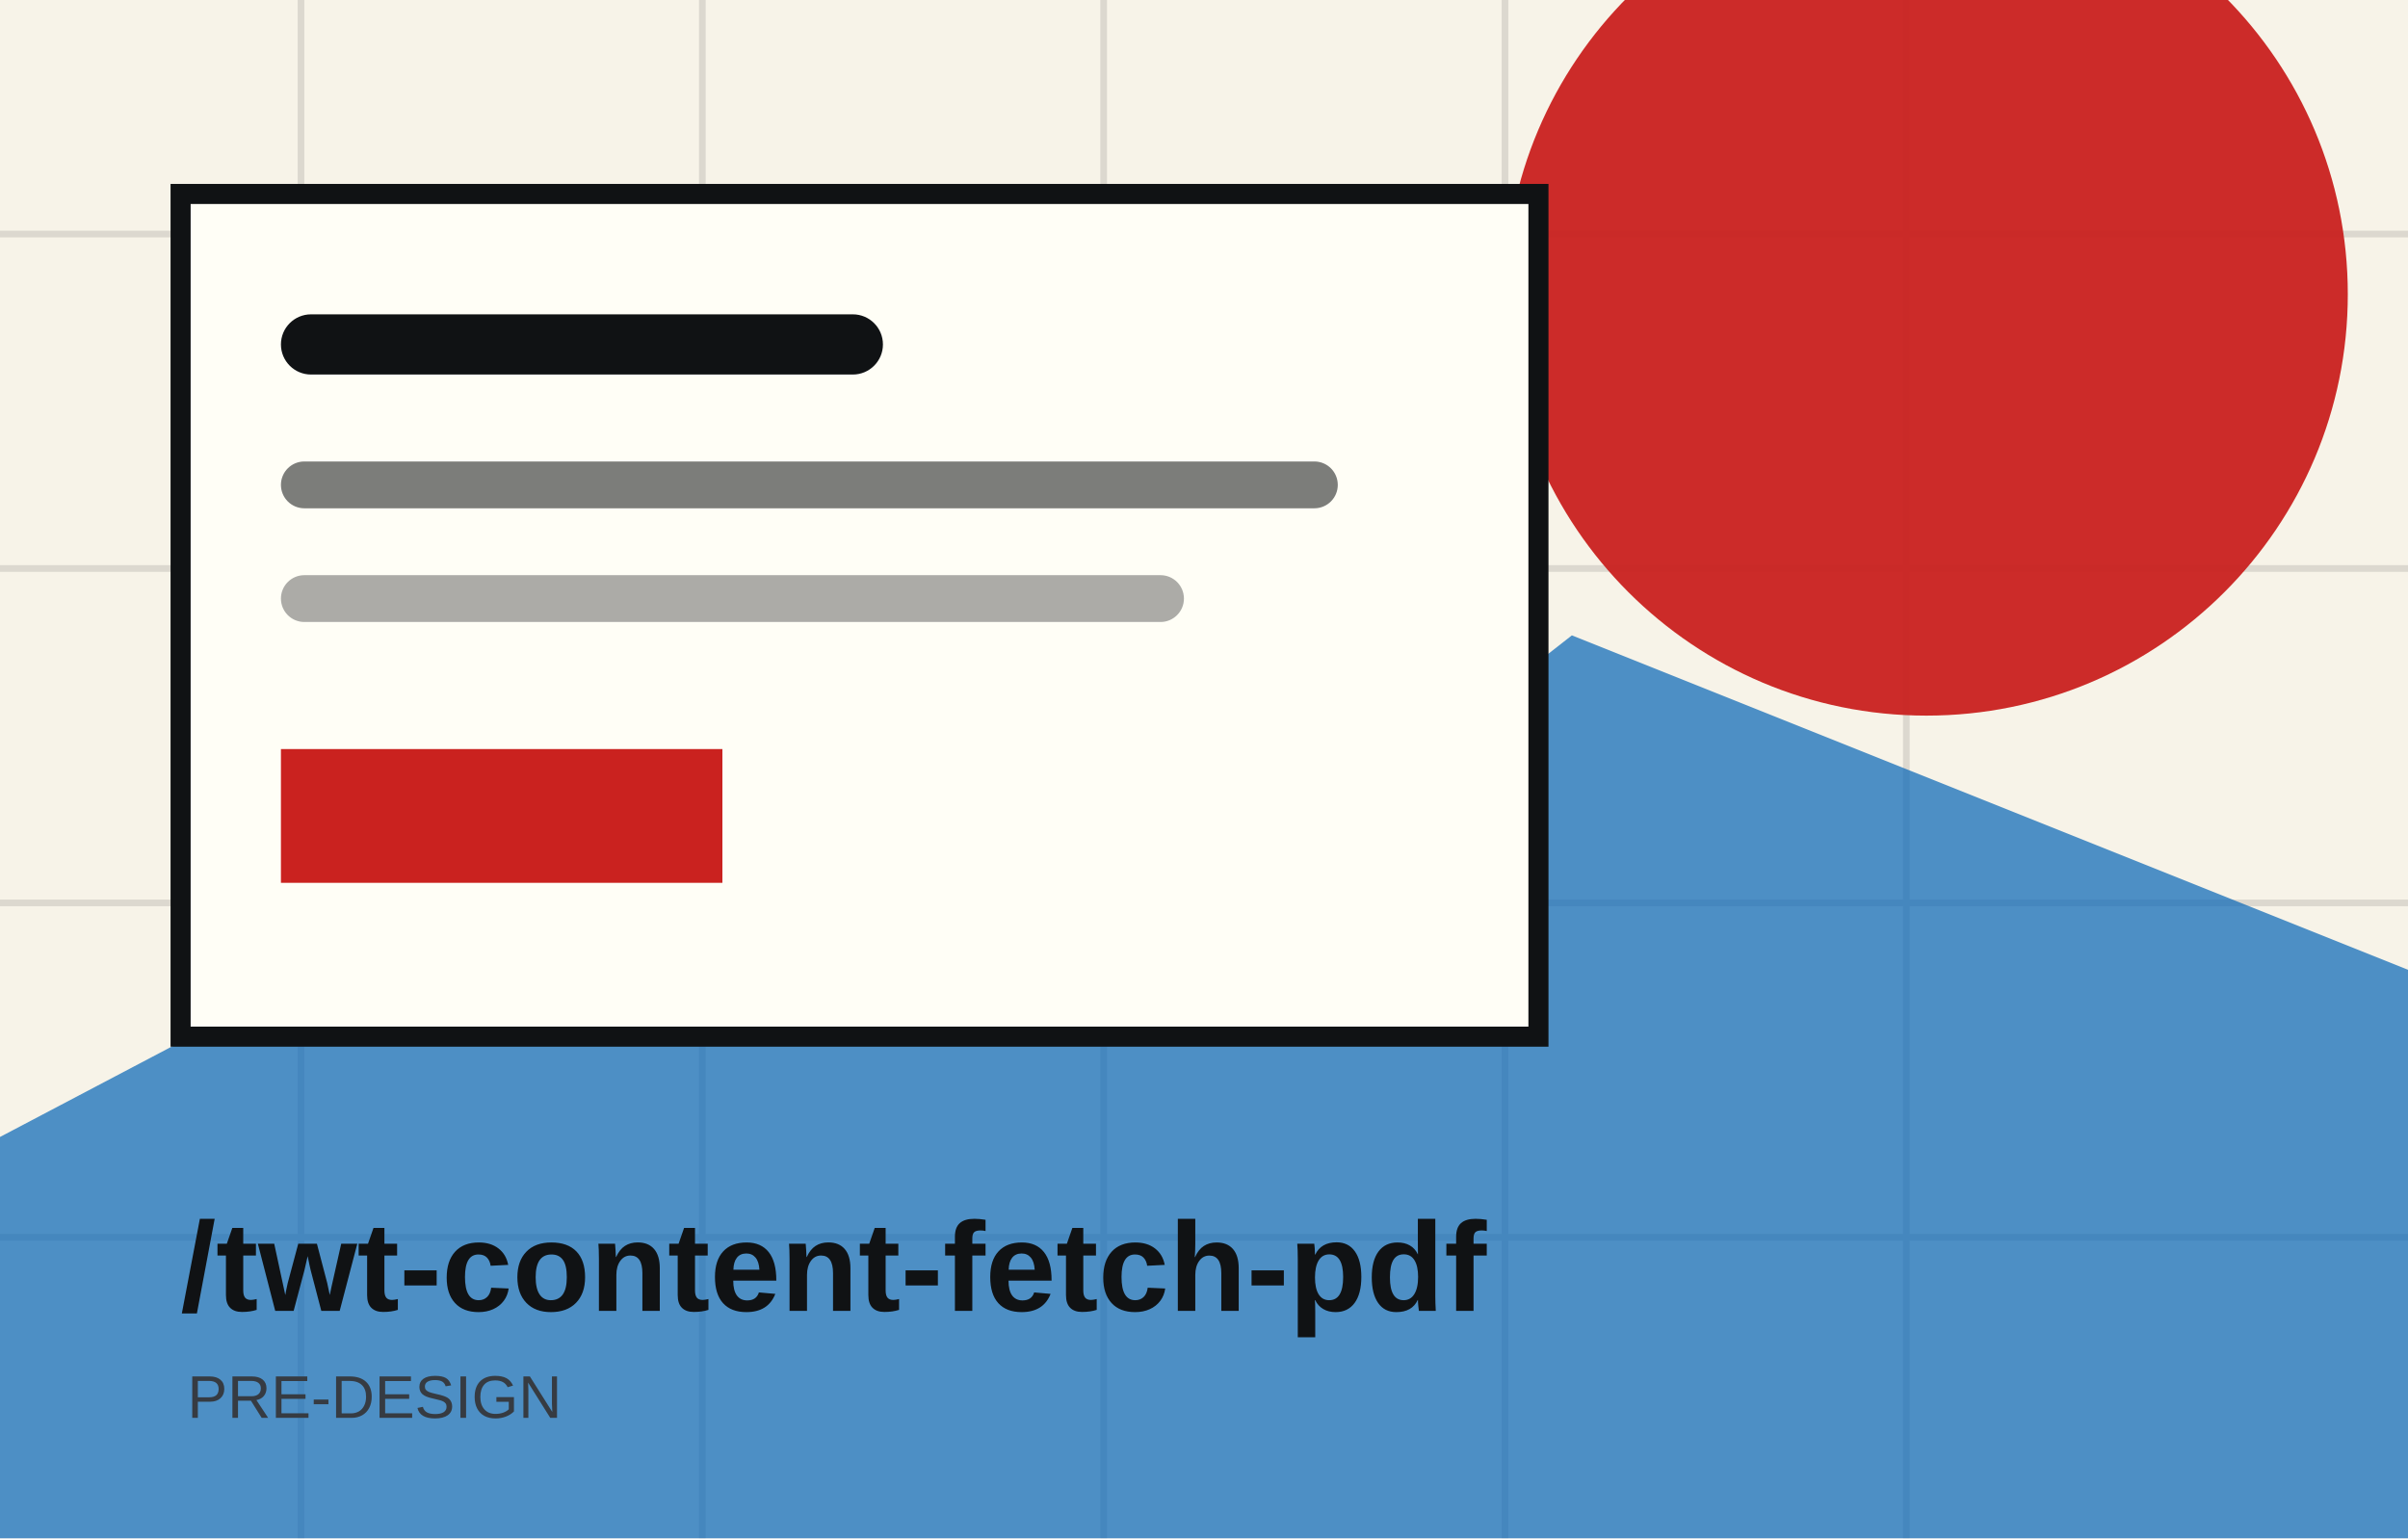
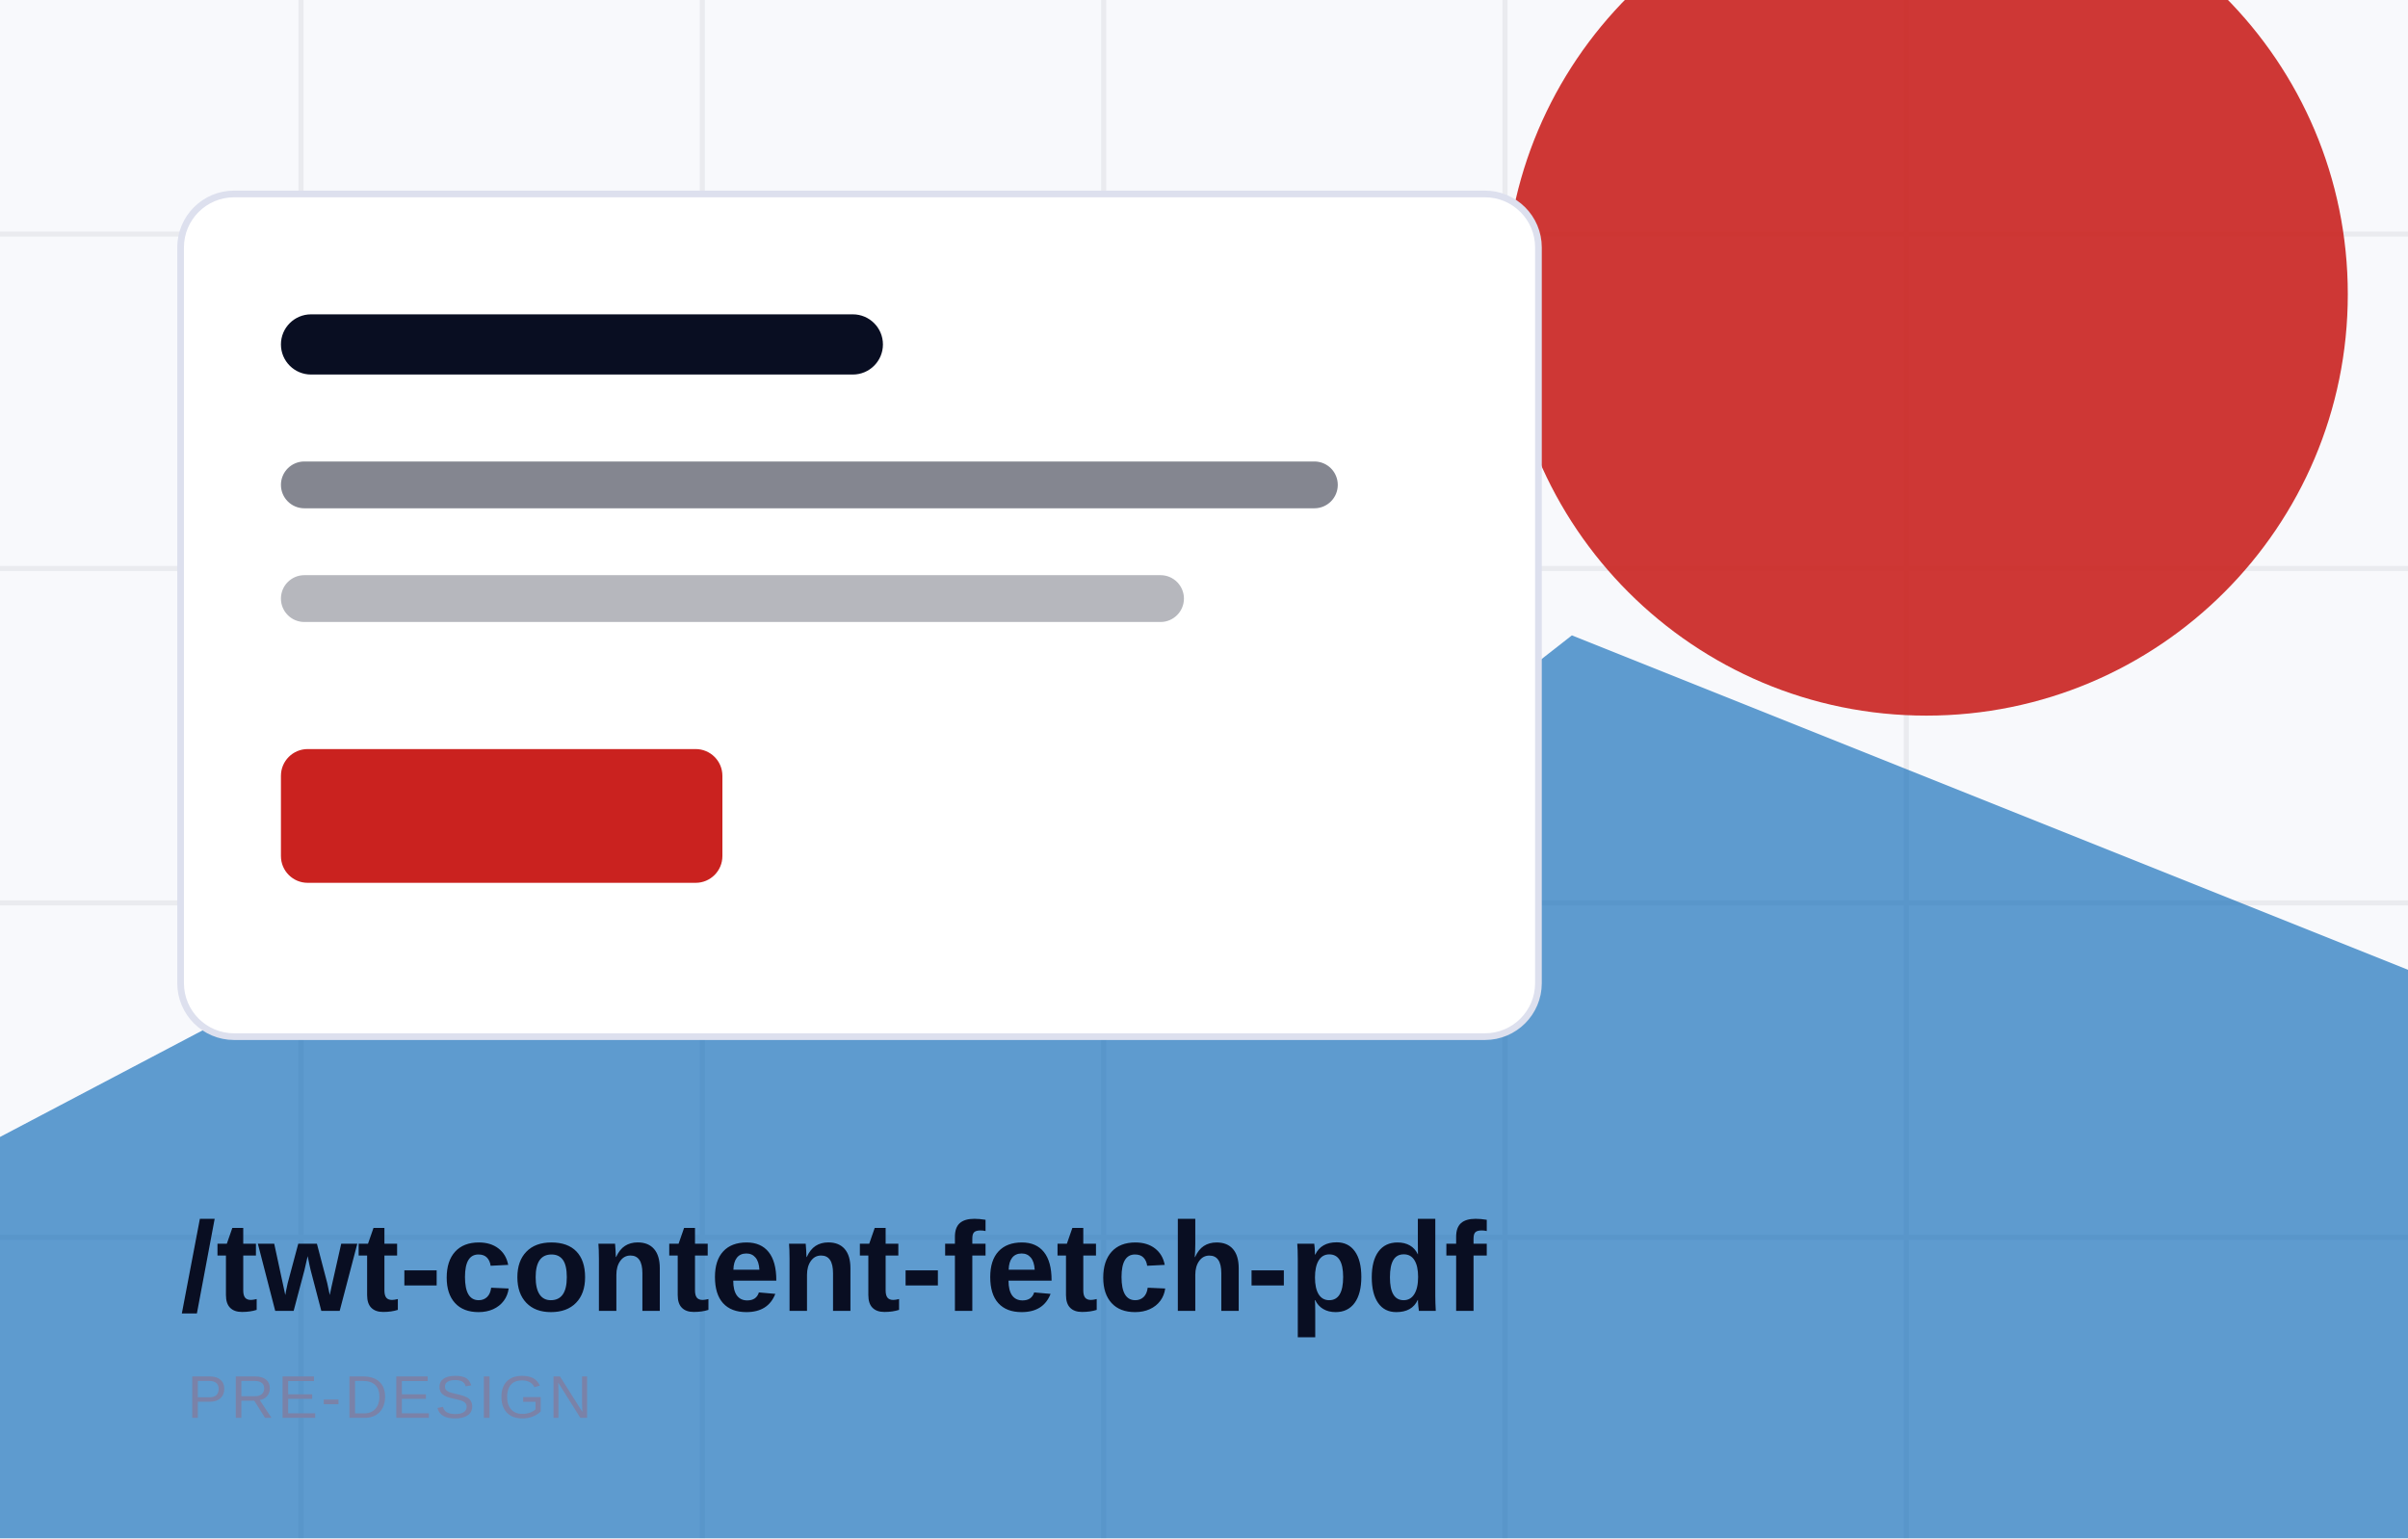
<svg xmlns="http://www.w3.org/2000/svg" width="720" height="460" viewBox="0 0 720 460" role="img" aria-label="/twt-content-fetch-pdf preview">
-   <rect width="720" height="460" fill="#f7f3e8" />
-   <path d="M0 70 H720 M0 170 H720 M0 270 H720 M0 370 H720 M90 0 V460 M210 0 V460 M330 0 V460 M450 0 V460 M570 0 V460" stroke="#101214" stroke-width="2" opacity=".12" />
-   <circle cx="576" cy="88" r="126" fill="#ca221f" opacity=".95" />
-   <path d="M0 340 L190 240 L332 298 L470 190 L720 290 V460 H0Z" fill="#0b68b7" opacity=".72" />
-   <rect x="54" y="58" width="406" height="252" fill="#fffef6" stroke="#101214" stroke-width="6" />
-   <rect x="84" y="94" width="180" height="18" rx="9" fill="#101214" />
-   <rect x="84" y="138" width="316" height="14" rx="7" fill="#101214" opacity=".55" />
-   <rect x="84" y="172" width="270" height="14" rx="7" fill="#101214" opacity=".35" />
-   <rect x="84" y="224" width="132" height="40" fill="#ca221f" />
-   <text x="54" y="392" fill="#101214" font-family="Arial Black, Arial, sans-serif" font-size="38" font-weight="900">/twt-content-fetch-pdf</text>
-   <text x="56" y="424" fill="#363b42" font-family="Arial, sans-serif" font-size="18">PRE-DESIGN</text>
+   <rect width="720" height="460" fill="#f8f9fc" />
+   <path d="M0 70 H720 M0 170 H720 M0 270 H720 M0 370 H720 M90 0 V460 M210 0 V460 M330 0 V460 M450 0 V460 M570 0 V460" stroke="#090e22" stroke-width="1.5" opacity=".06" />
+   <circle cx="576" cy="88" r="126" fill="#ca221f" opacity=".9" />
+   <path d="M0 340 L190 240 L332 298 L470 190 L720 290 V460 H0Z" fill="#0b68b7" opacity=".65" />
+   <rect x="54" y="58" width="406" height="252" rx="16" fill="#ffffff" stroke="#dde0ee" stroke-width="2" />
+   <rect x="84" y="94" width="180" height="18" rx="9" fill="#090e22" />
+   <rect x="84" y="138" width="316" height="14" rx="7" fill="#090e22" opacity=".5" />
+   <rect x="84" y="172" width="270" height="14" rx="7" fill="#090e22" opacity=".3" />
+   <rect x="84" y="224" width="132" height="40" rx="8" fill="#ca221f" />
+   <text x="54" y="392" fill="#090e22" font-family="Montserrat, Arial, sans-serif" font-size="38" font-weight="800">/twt-content-fetch-pdf</text>
+   <text x="56" y="424" fill="#7a82a8" font-family="Arial, sans-serif" font-size="18" letter-spacing="1">PRE-DESIGN</text>
</svg>
